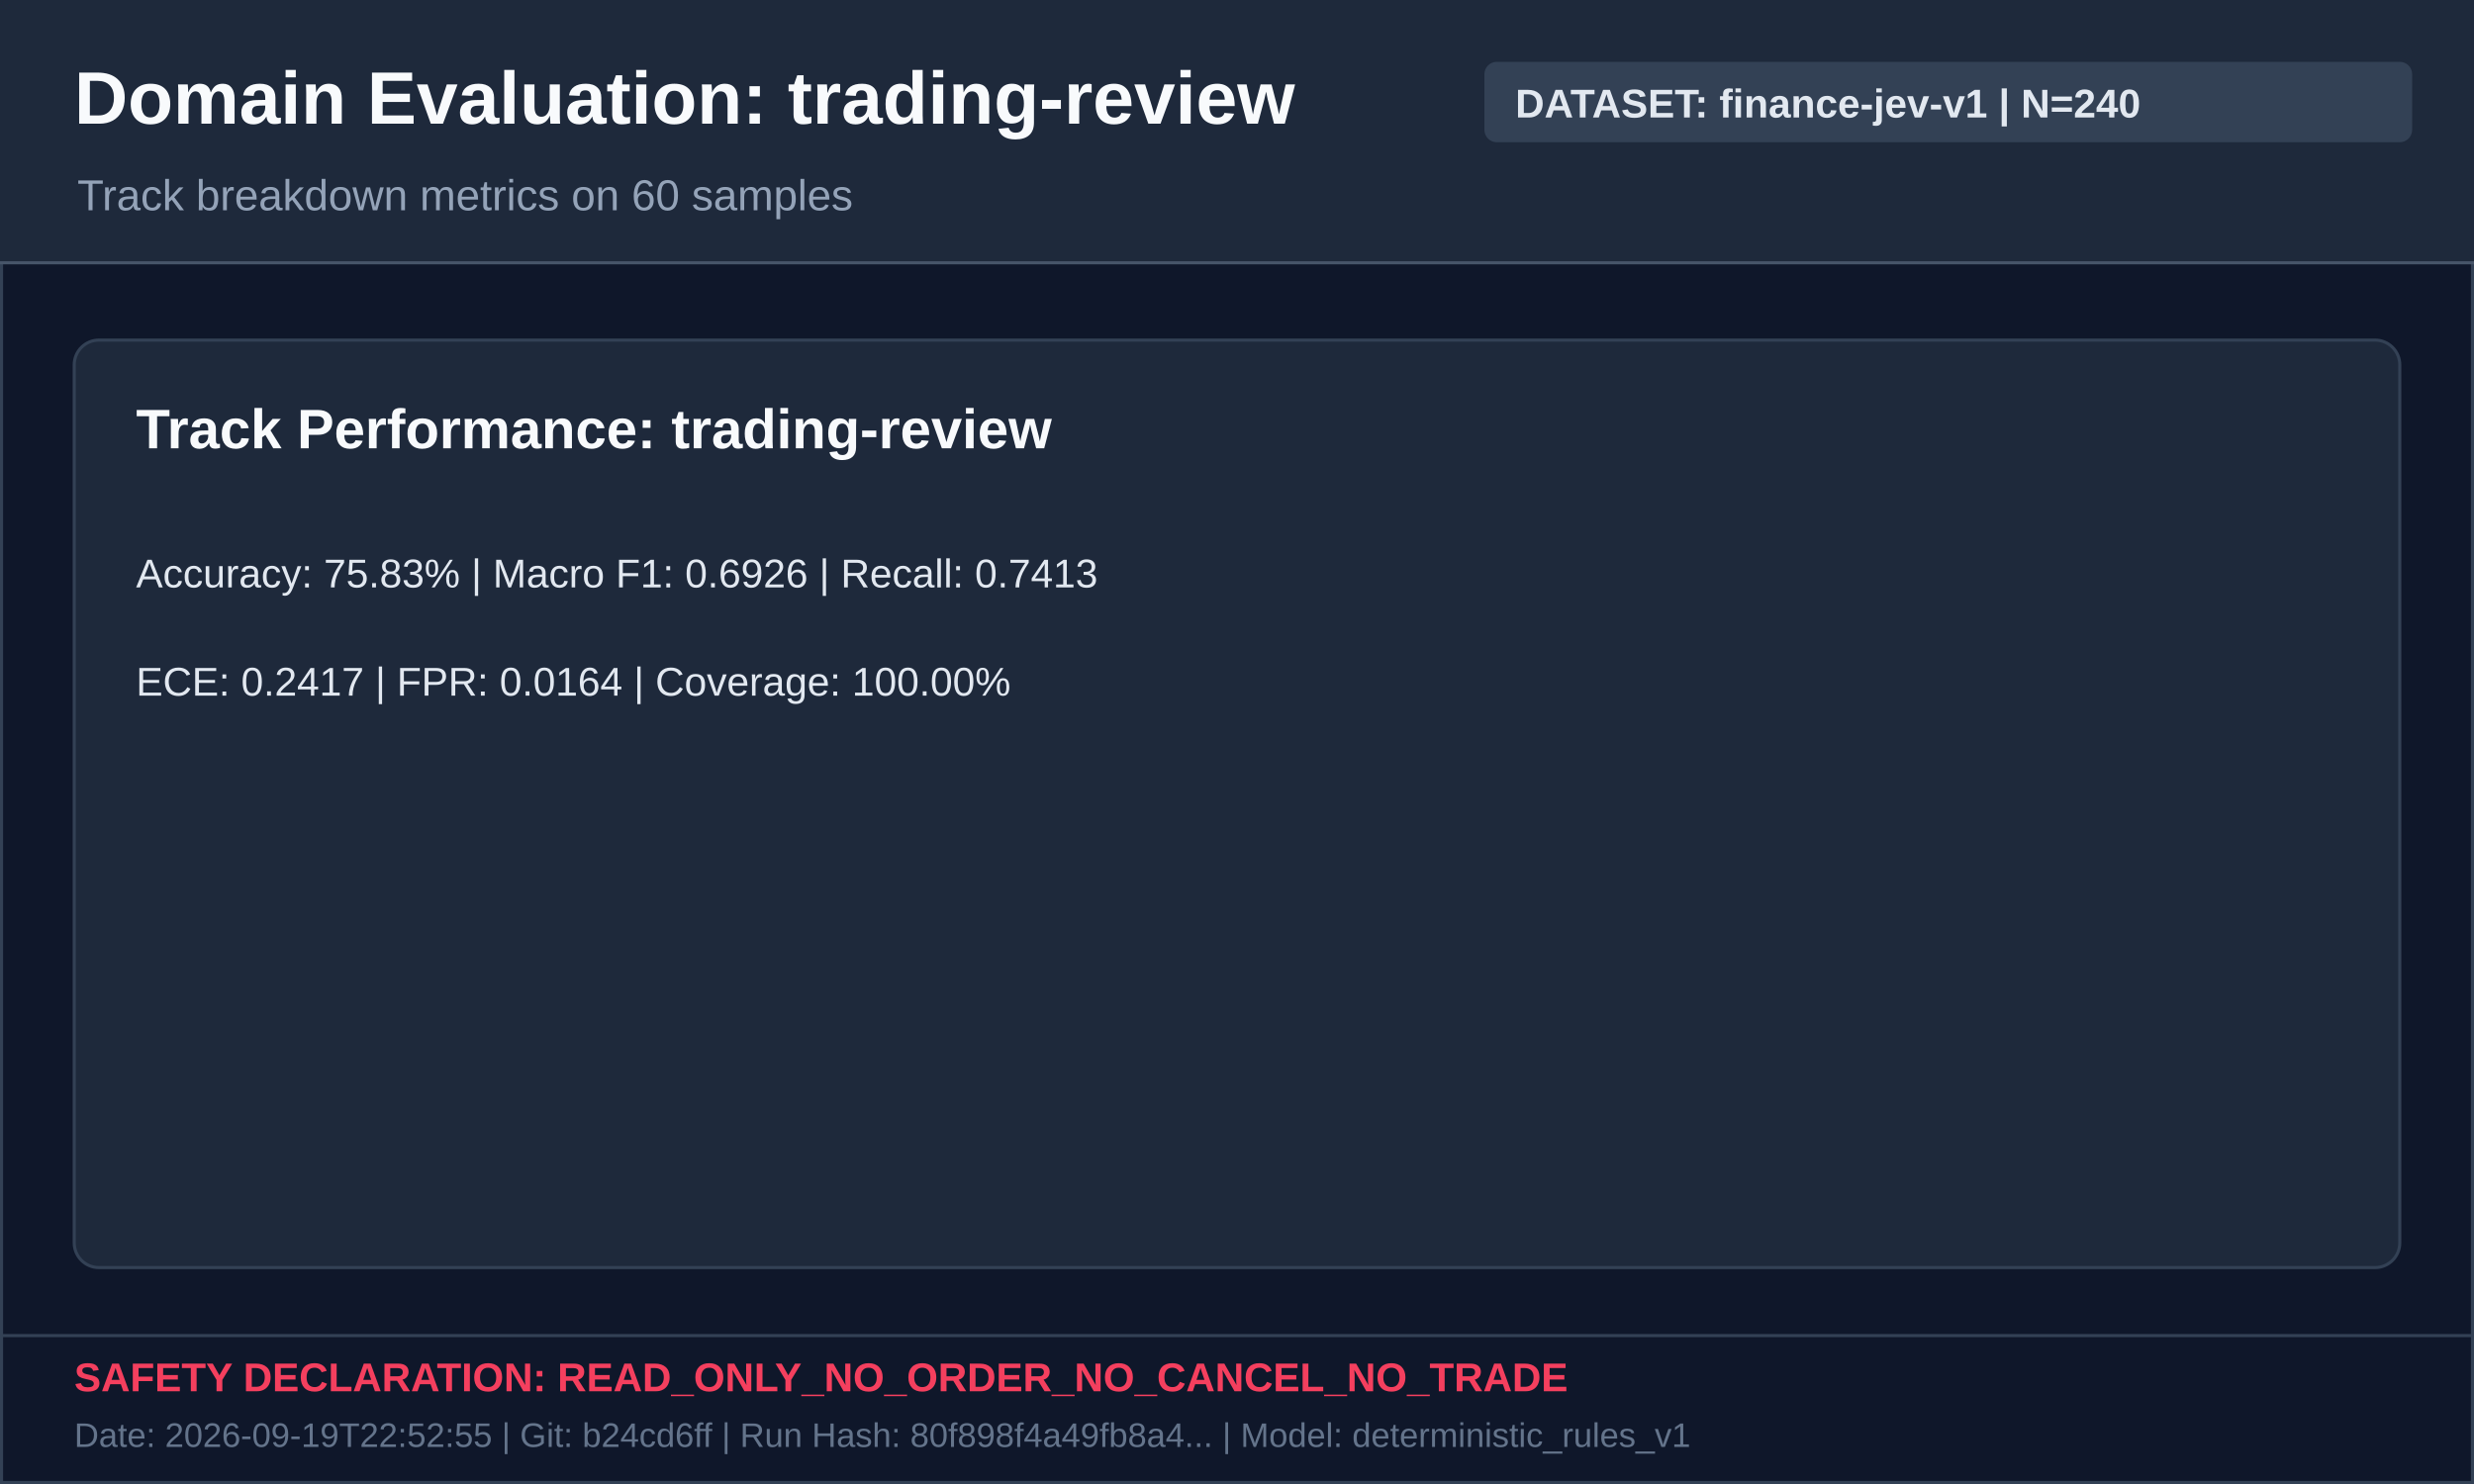
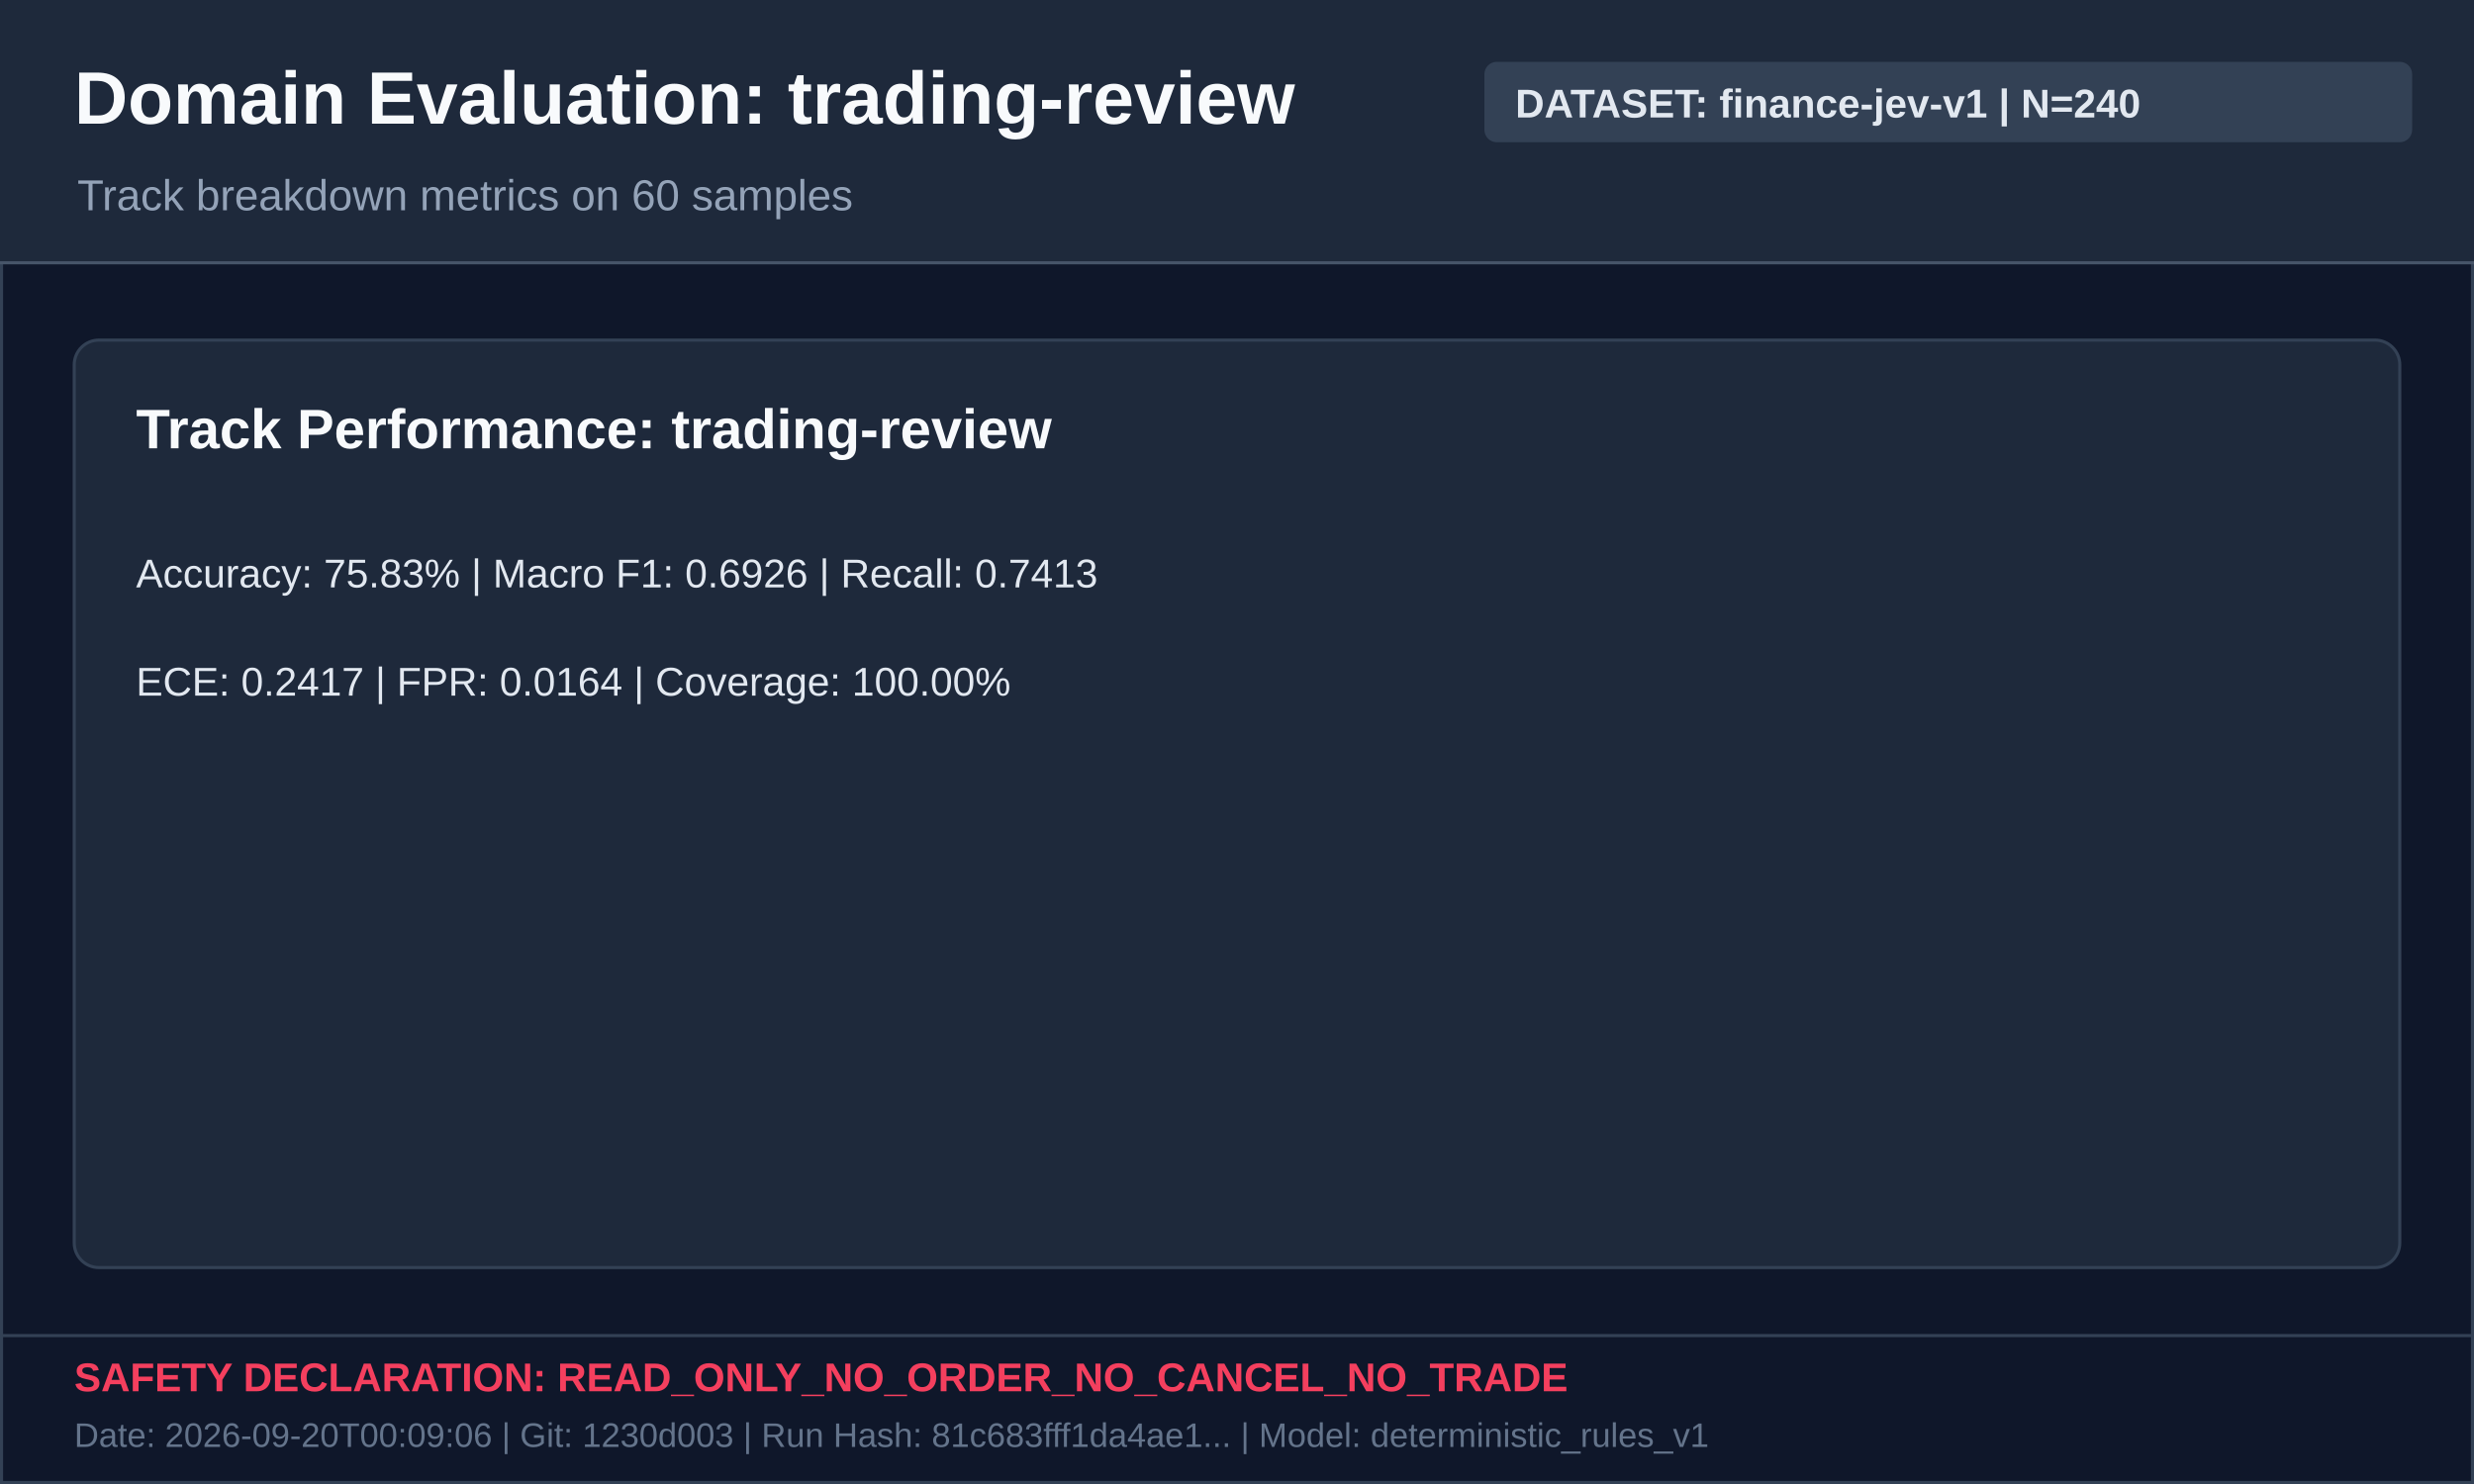
<svg xmlns="http://www.w3.org/2000/svg" width="800" height="480" viewBox="0 0 800 480">
  <style>
    .title { font-family: -apple-system, BlinkMacSystemFont, 'Segoe UI', Arial, sans-serif; font-size: 24px; font-weight: bold; fill: #f8fafc; }
    .subtitle { font-family: -apple-system, BlinkMacSystemFont, 'Segoe UI', Arial, sans-serif; font-size: 14px; fill: #94a3b8; }
    .heading { font-family: -apple-system, BlinkMacSystemFont, 'Segoe UI', Arial, sans-serif; font-size: 18px; font-weight: bold; fill: #f8fafc; }
    .body { font-family: -apple-system, BlinkMacSystemFont, 'Segoe UI', Arial, sans-serif; font-size: 13px; fill: #e2e8f0; }
    .meta { font-family: -apple-system, BlinkMacSystemFont, 'Segoe UI', Arial, sans-serif; font-size: 11px; fill: #64748b; }
    .safety { font-family: -apple-system, BlinkMacSystemFont, 'Segoe UI', Arial, sans-serif; font-size: 13px; font-weight: bold; fill: #f43f5e; }
  </style>
  <rect width="800" height="480" fill="#0f172a" stroke="#334155" stroke-width="2" />
  <rect width="800" height="85" fill="#1e293b" />
  <line x1="0" y1="85" x2="800" y2="85" stroke="#475569" stroke-width="1" />
  <rect x="480" y="20" width="300" height="26" rx="4" fill="#334155" />
  <text x="490" y="38" class="body" font-weight="bold">DATASET: finance-jev-v1 | N=240</text>
  <text x="24" y="40" class="title">Domain Evaluation: trading-review</text>
  <text x="25" y="68" class="subtitle">Track breakdown metrics on 60 samples</text>
  <rect x="24" y="110" width="752" height="300" rx="8" fill="#1e293b" stroke="#334155" />
  <text x="44" y="145" class="heading">Track Performance: trading-review</text>
  <text x="44" y="190" class="body">Accuracy: 75.83%  |  Macro F1: 0.6926  |  Recall: 0.7413</text>
  <text x="44" y="225" class="body">ECE: 0.2417  |  FPR: 0.0164  |  Coverage: 100.00%</text>
  <line x1="0" y1="432" x2="800" y2="432" stroke="#334155" stroke-width="1" />
  <text x="24" y="450" class="safety">SAFETY DECLARATION: READ_ONLY_NO_ORDER_NO_CANCEL_NO_TRADE</text>
-   <text x="24" y="468" class="meta">Date: 2026-09-19T22:52:55 | Git: b24cd6ff | Run Hash: 80f898f4a49fb8a4... | Model: deterministic_rules_v1</text>
+   <text x="24" y="468" class="meta">Date: 2026-09-20T00:09:06 | Git: 1230d003 | Run Hash: 81c683fff1da4ae1... | Model: deterministic_rules_v1</text>
</svg>
